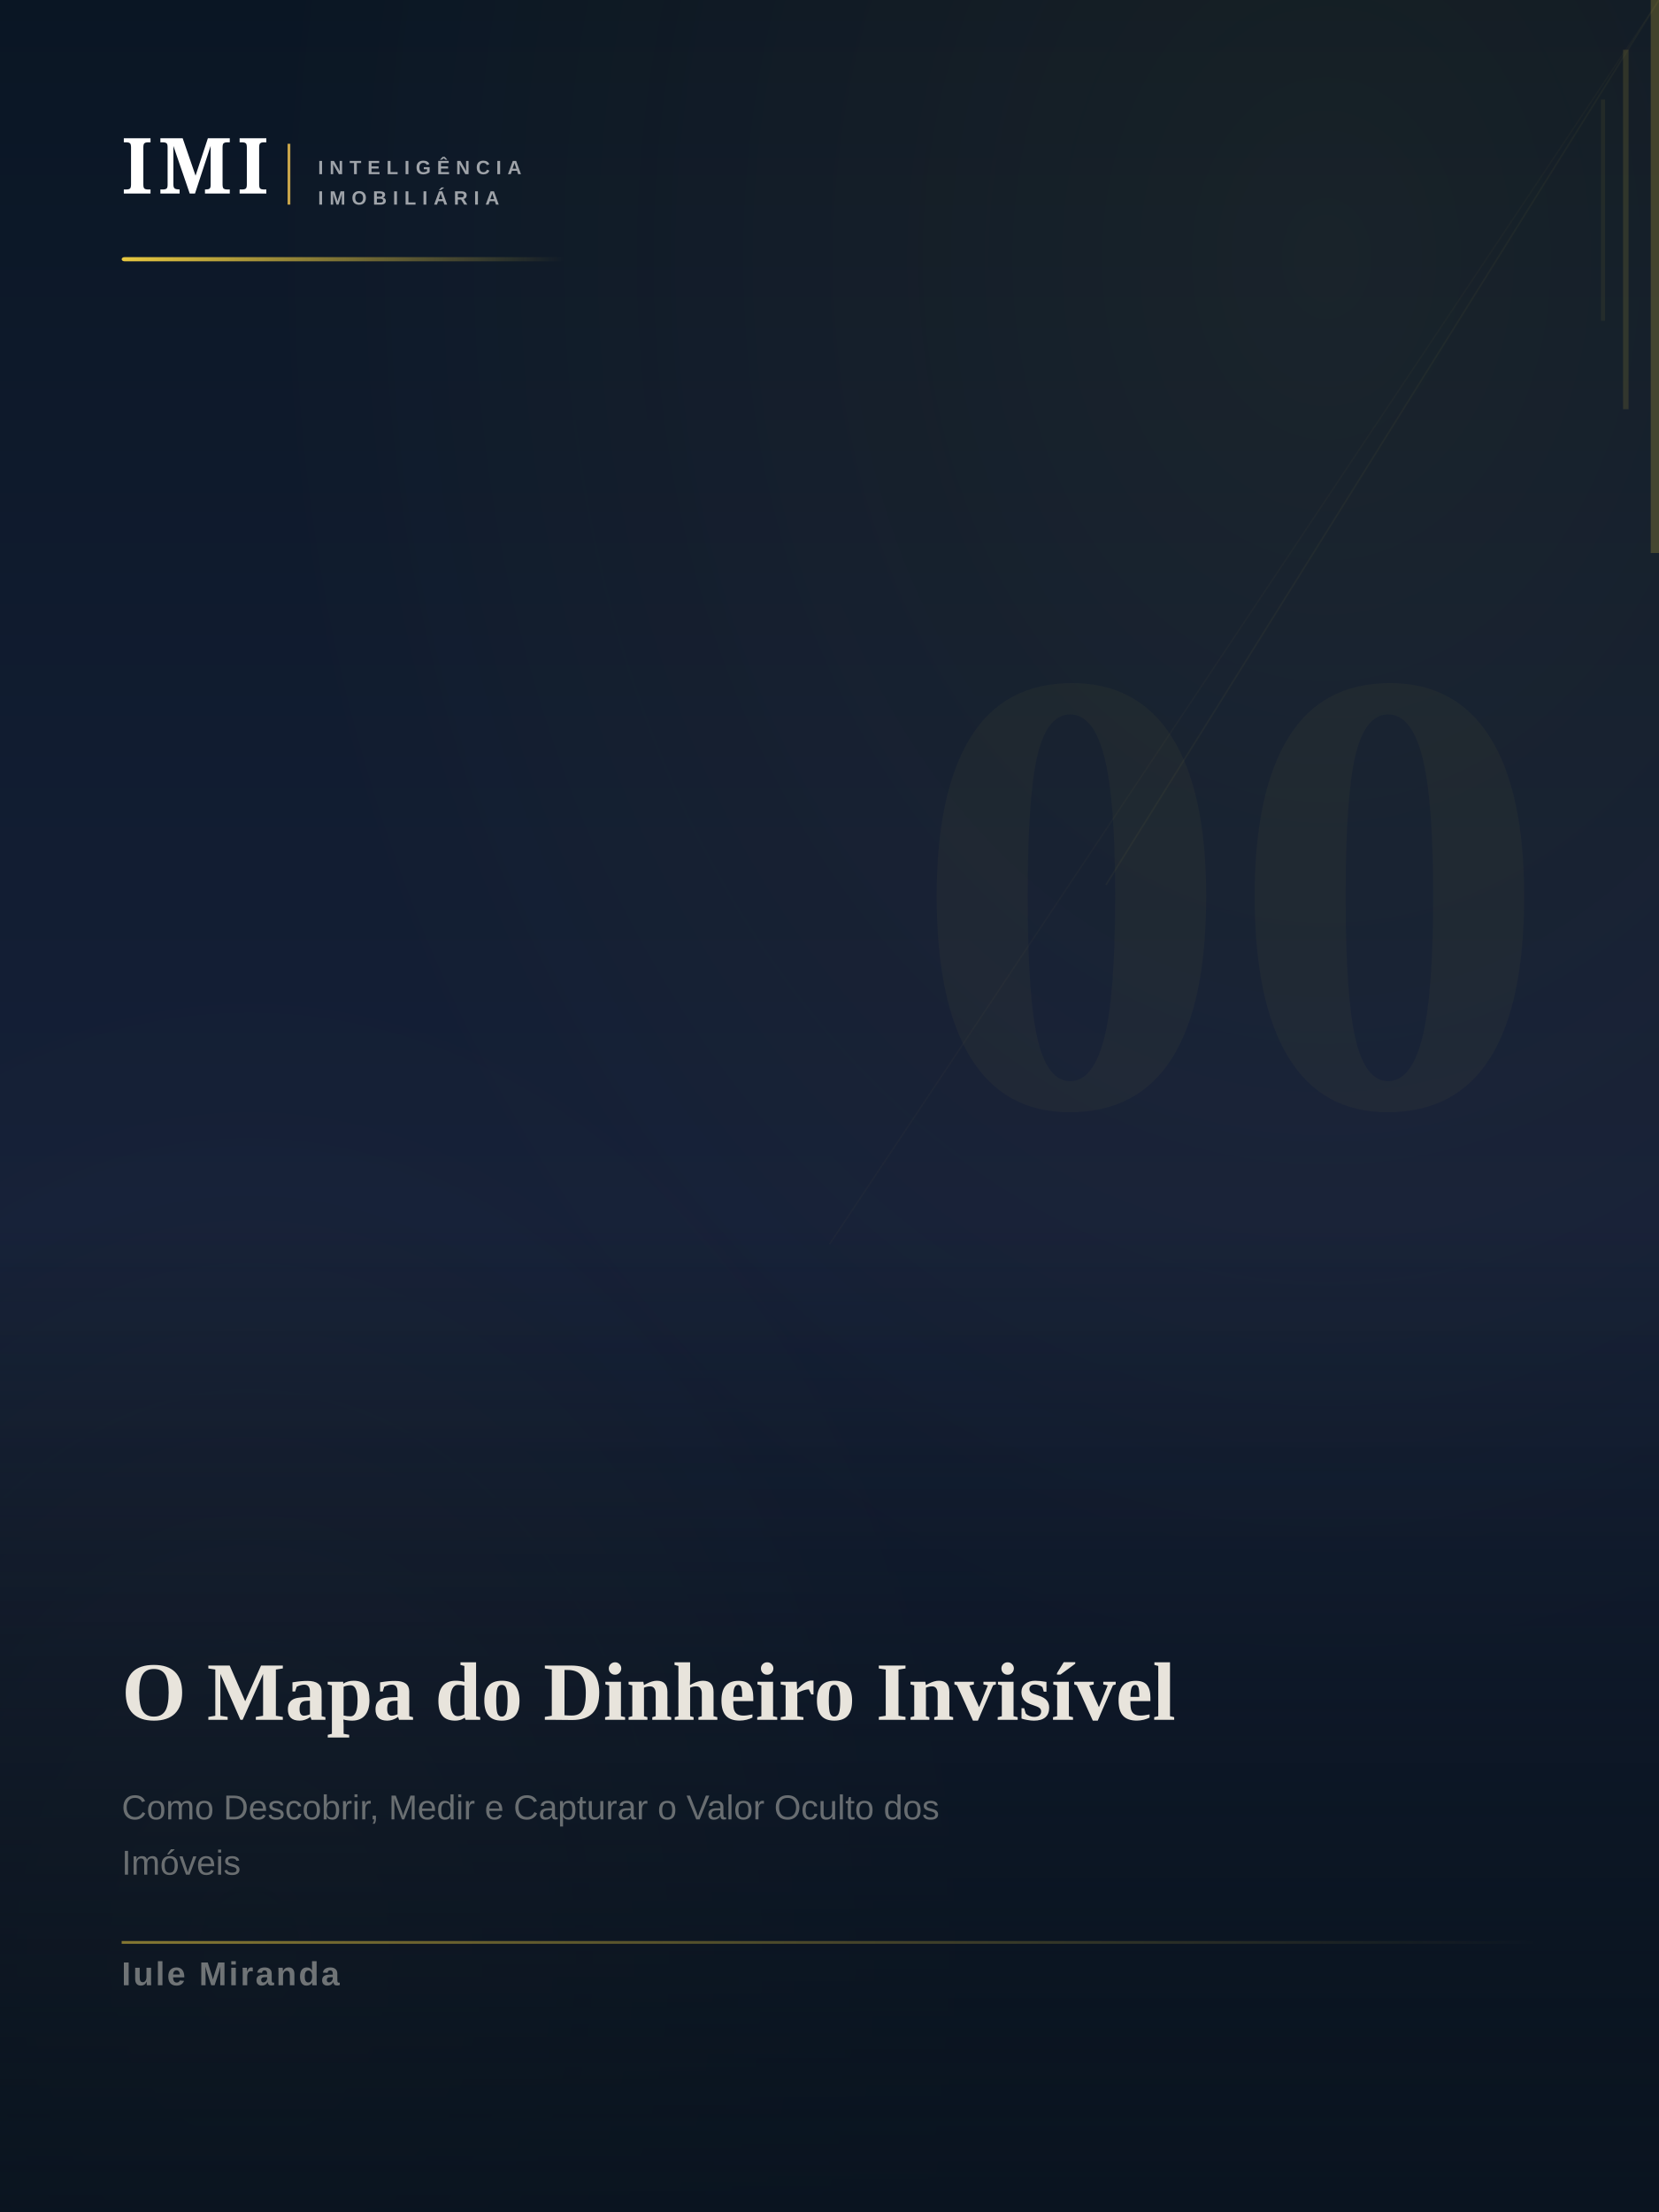
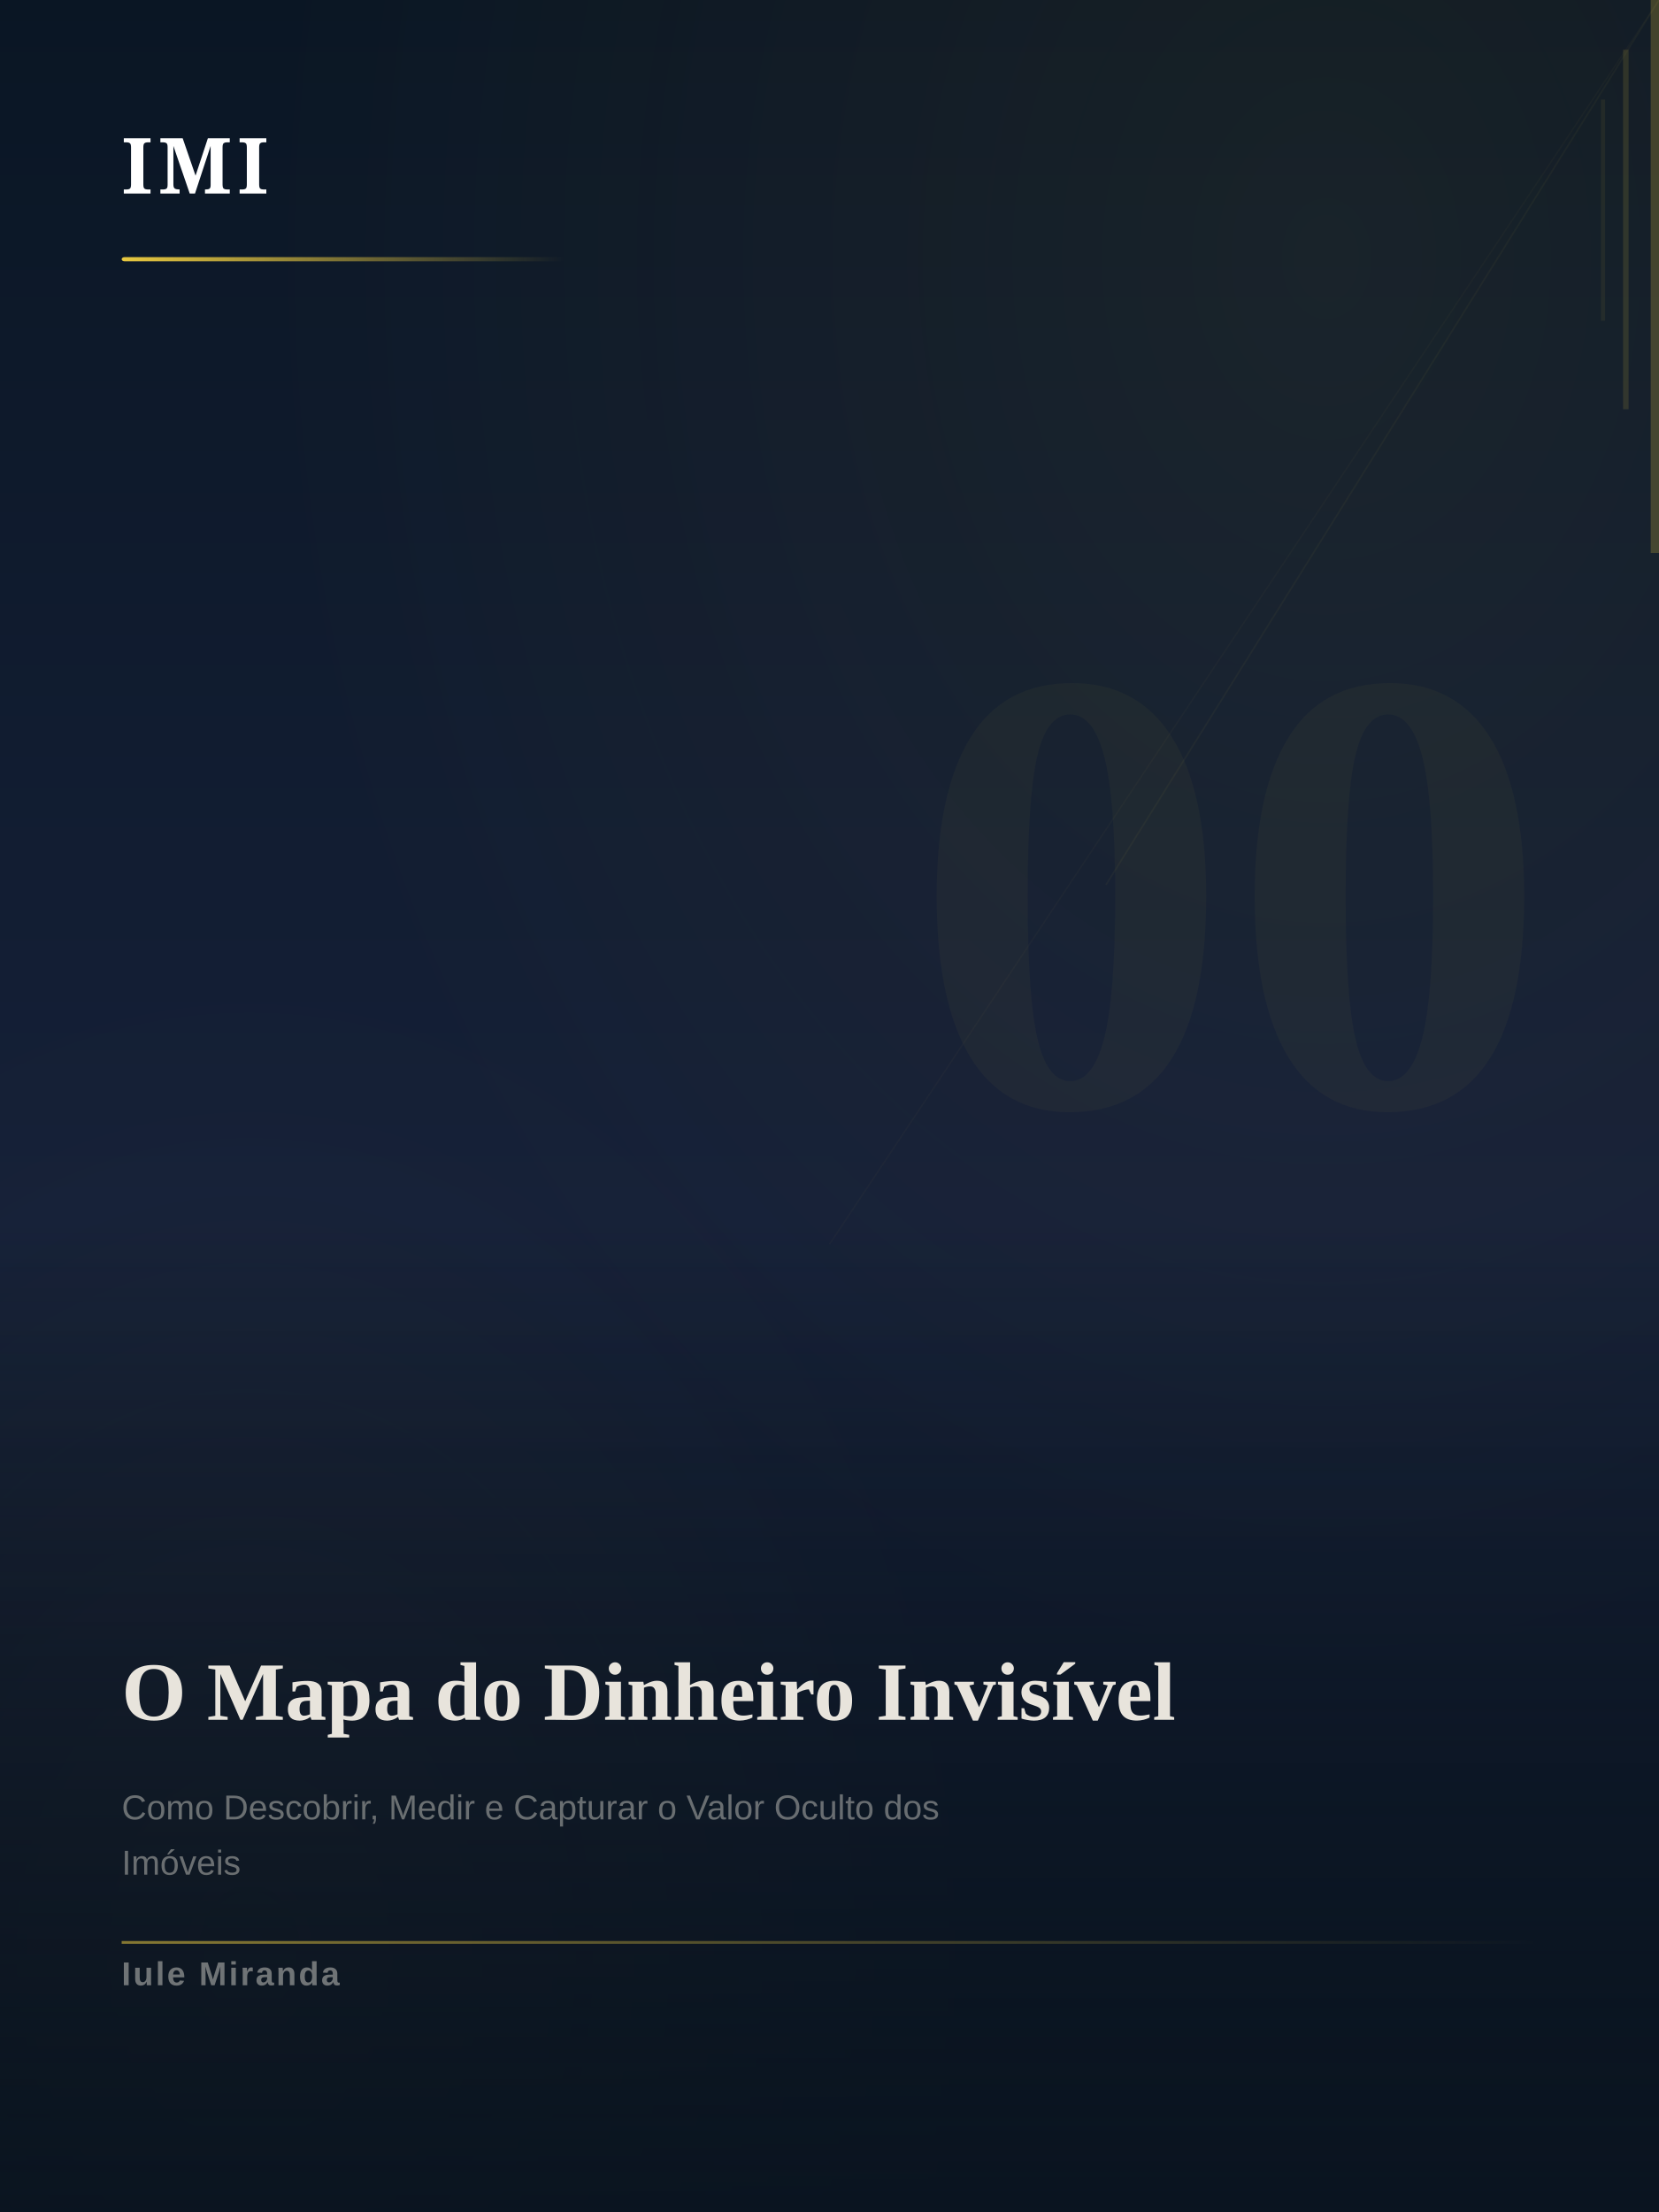
<svg xmlns="http://www.w3.org/2000/svg" width="600" height="800" viewBox="0 0 600 800">
  <defs>
    <linearGradient id="bg_livro_00_o_mapa_do_dinheiro_invisivel" x1="0" y1="0" x2="0" y2="1">
      <stop offset="0%" stop-color="#0A1624" />
      <stop offset="55%" stop-color="#152038" />
      <stop offset="100%" stop-color="#0A1420" />
    </linearGradient>
    <linearGradient id="acc_livro_00_o_mapa_do_dinheiro_invisivel" x1="0" y1="0" x2="1" y2="0">
      <stop offset="0%" stop-color="#E8C840" />
      <stop offset="100%" stop-color="#E8C840" stop-opacity="0" />
    </linearGradient>
    <linearGradient id="fade_livro_00_o_mapa_do_dinheiro_invisivel" x1="0" y1="0.55" x2="0" y2="1">
      <stop offset="0%" stop-color="#0A1420" stop-opacity="0" />
      <stop offset="100%" stop-color="#0A1420" stop-opacity="0.92" />
    </linearGradient>
    <radialGradient id="glow_livro_00_o_mapa_do_dinheiro_invisivel" cx="80%" cy="12%" r="65%">
      <stop offset="0%" stop-color="#E8C840" stop-opacity="0.06" />
      <stop offset="100%" stop-color="#E8C840" stop-opacity="0" />
    </radialGradient>
    <radialGradient id="glow2_livro_00_o_mapa_do_dinheiro_invisivel" cx="15%" cy="88%" r="45%">
      <stop offset="0%" stop-color="#E8C840" stop-opacity="0.04" />
      <stop offset="100%" stop-color="#E8C840" stop-opacity="0" />
    </radialGradient>
  </defs>
  <rect width="600" height="800" fill="url(#bg_livro_00_o_mapa_do_dinheiro_invisivel)" />
  <rect width="600" height="800" fill="url(#glow_livro_00_o_mapa_do_dinheiro_invisivel)" />
  <rect width="600" height="800" fill="url(#glow2_livro_00_o_mapa_do_dinheiro_invisivel)" />
  <rect x="597" y="0" width="3" height="200" fill="#E8C840" opacity="0.22" />
  <rect x="587" y="18" width="2" height="130" fill="#E8C840" opacity="0.13" />
  <rect x="579" y="36" width="1.5" height="80" fill="#E8C840" opacity="0.07" />
  <line x1="600" y1="0" x2="400" y2="320" stroke="#E8C840" stroke-width="0.6" opacity="0.04" />
  <line x1="600" y1="0" x2="300" y2="450" stroke="#E8C840" stroke-width="0.5" opacity="0.03" />
  <text x="560" y="400" font-family="Georgia, 'Times New Roman', serif" font-size="230" font-weight="700" fill="#E8C840" opacity="0.038" text-anchor="end" dominant-baseline="auto">00</text>
  <text x="44" y="70" font-family="'Playfair Display', 'Cormorant Garamond', Georgia, serif" font-size="28" font-weight="700" fill="#FFFFFF" letter-spacing="2" xml:space="preserve">IMI</text>
-   <rect x="104" y="52" width="1" height="22" fill="#C8A44A" />
-   <text x="115" y="63" font-family="'Geist Sans', Arial, Helvetica, sans-serif" font-size="7" font-weight="600" fill="#FFFFFF" fill-opacity="0.60" letter-spacing="2.2" xml:space="preserve">INTELIGÊNCIA</text>
-   <text x="115" y="74" font-family="'Geist Sans', Arial, Helvetica, sans-serif" font-size="7" font-weight="600" fill="#FFFFFF" fill-opacity="0.60" letter-spacing="2.2" xml:space="preserve">IMOBILIÁRIA</text>
  <rect x="44" y="93" width="160" height="1.5" fill="url(#acc_livro_00_o_mapa_do_dinheiro_invisivel)" rx="1" />
  <rect width="600" height="800" fill="url(#fade_livro_00_o_mapa_do_dinheiro_invisivel)" />
  <text x="44" y="622" font-family="Georgia, 'Times New Roman', serif" font-size="30" font-weight="700" fill="#E8E4DC" xml:space="preserve">O Mapa do Dinheiro Invisível</text>
  <text x="44" y="658" font-family="Arial, Helvetica, sans-serif" font-size="12.5" fill="#E8E4DC" fill-opacity="0.42" xml:space="preserve">Como Descobrir, Medir e Capturar o Valor Oculto dos</text>
  <text x="44" y="678" font-family="Arial, Helvetica, sans-serif" font-size="12.5" fill="#E8E4DC" fill-opacity="0.42" xml:space="preserve">Imóveis</text>
  <rect x="44" y="702" width="512" height="1" fill="url(#acc_livro_00_o_mapa_do_dinheiro_invisivel)" opacity="0.55" />
  <text x="44" y="718" font-family="Arial, Helvetica, sans-serif" font-size="12" font-weight="600" fill="#E8E4DC" fill-opacity="0.45" letter-spacing="0.8" xml:space="preserve">Iule Miranda</text>
</svg>
